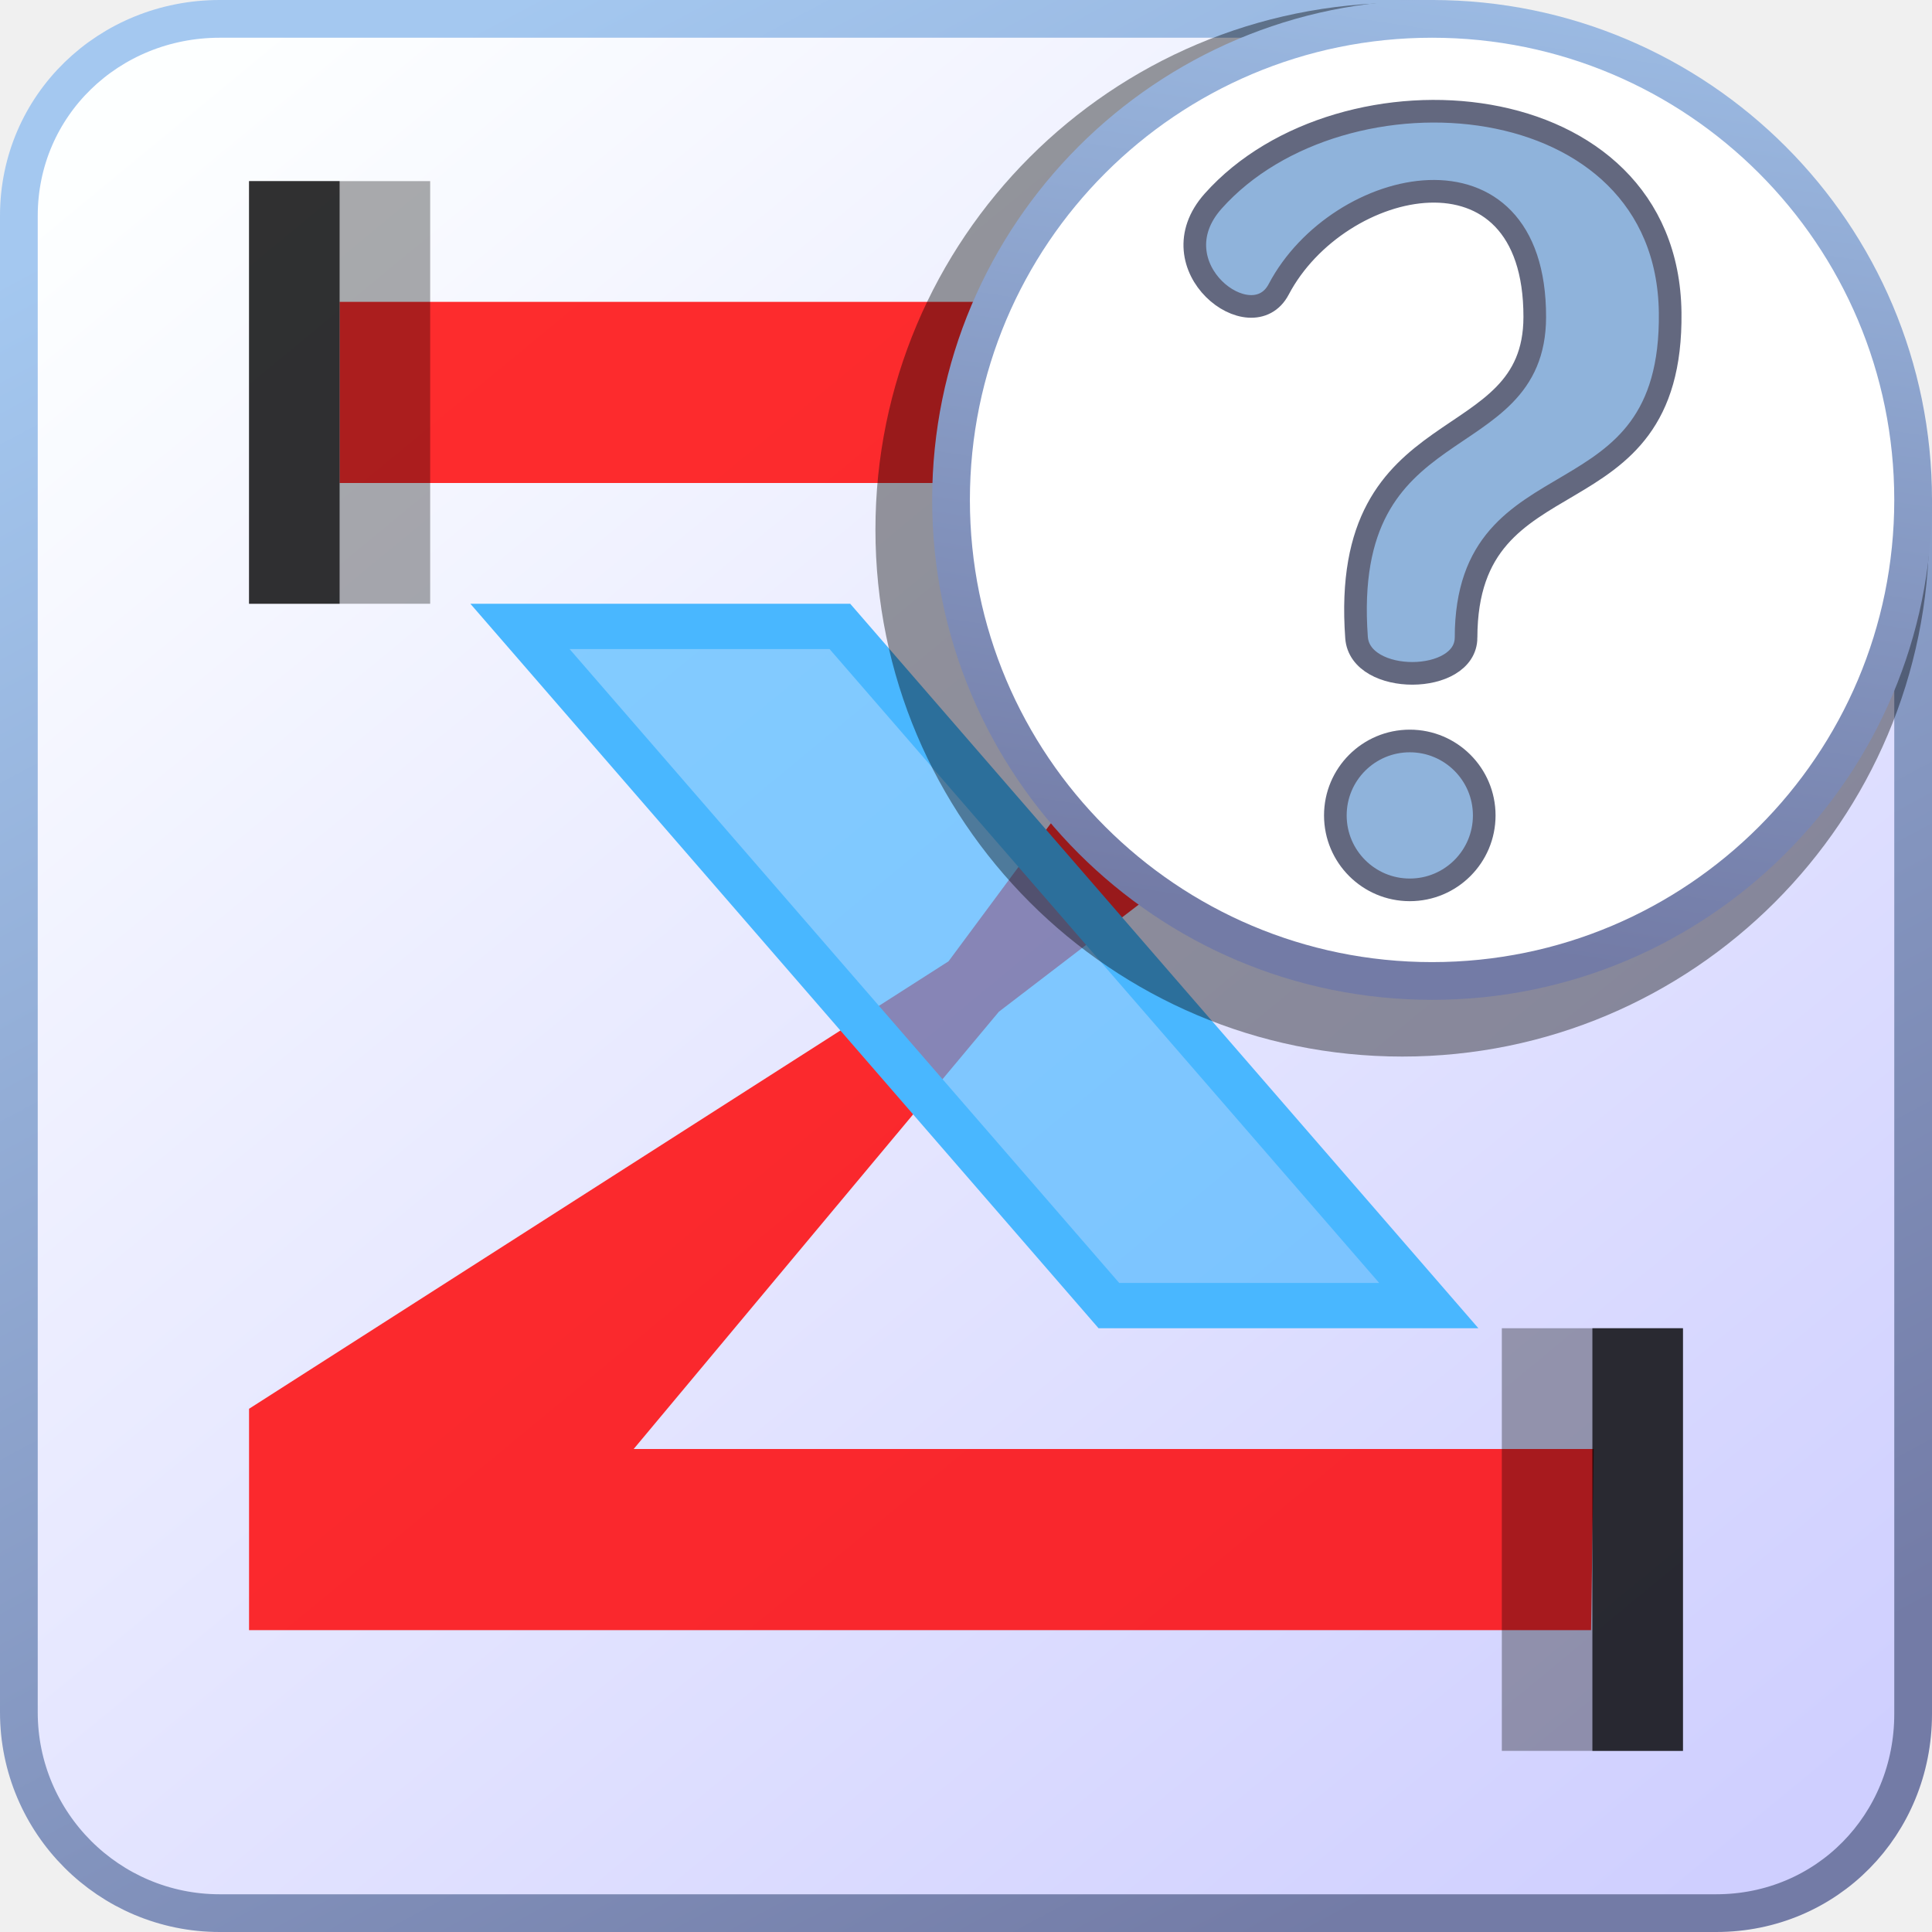
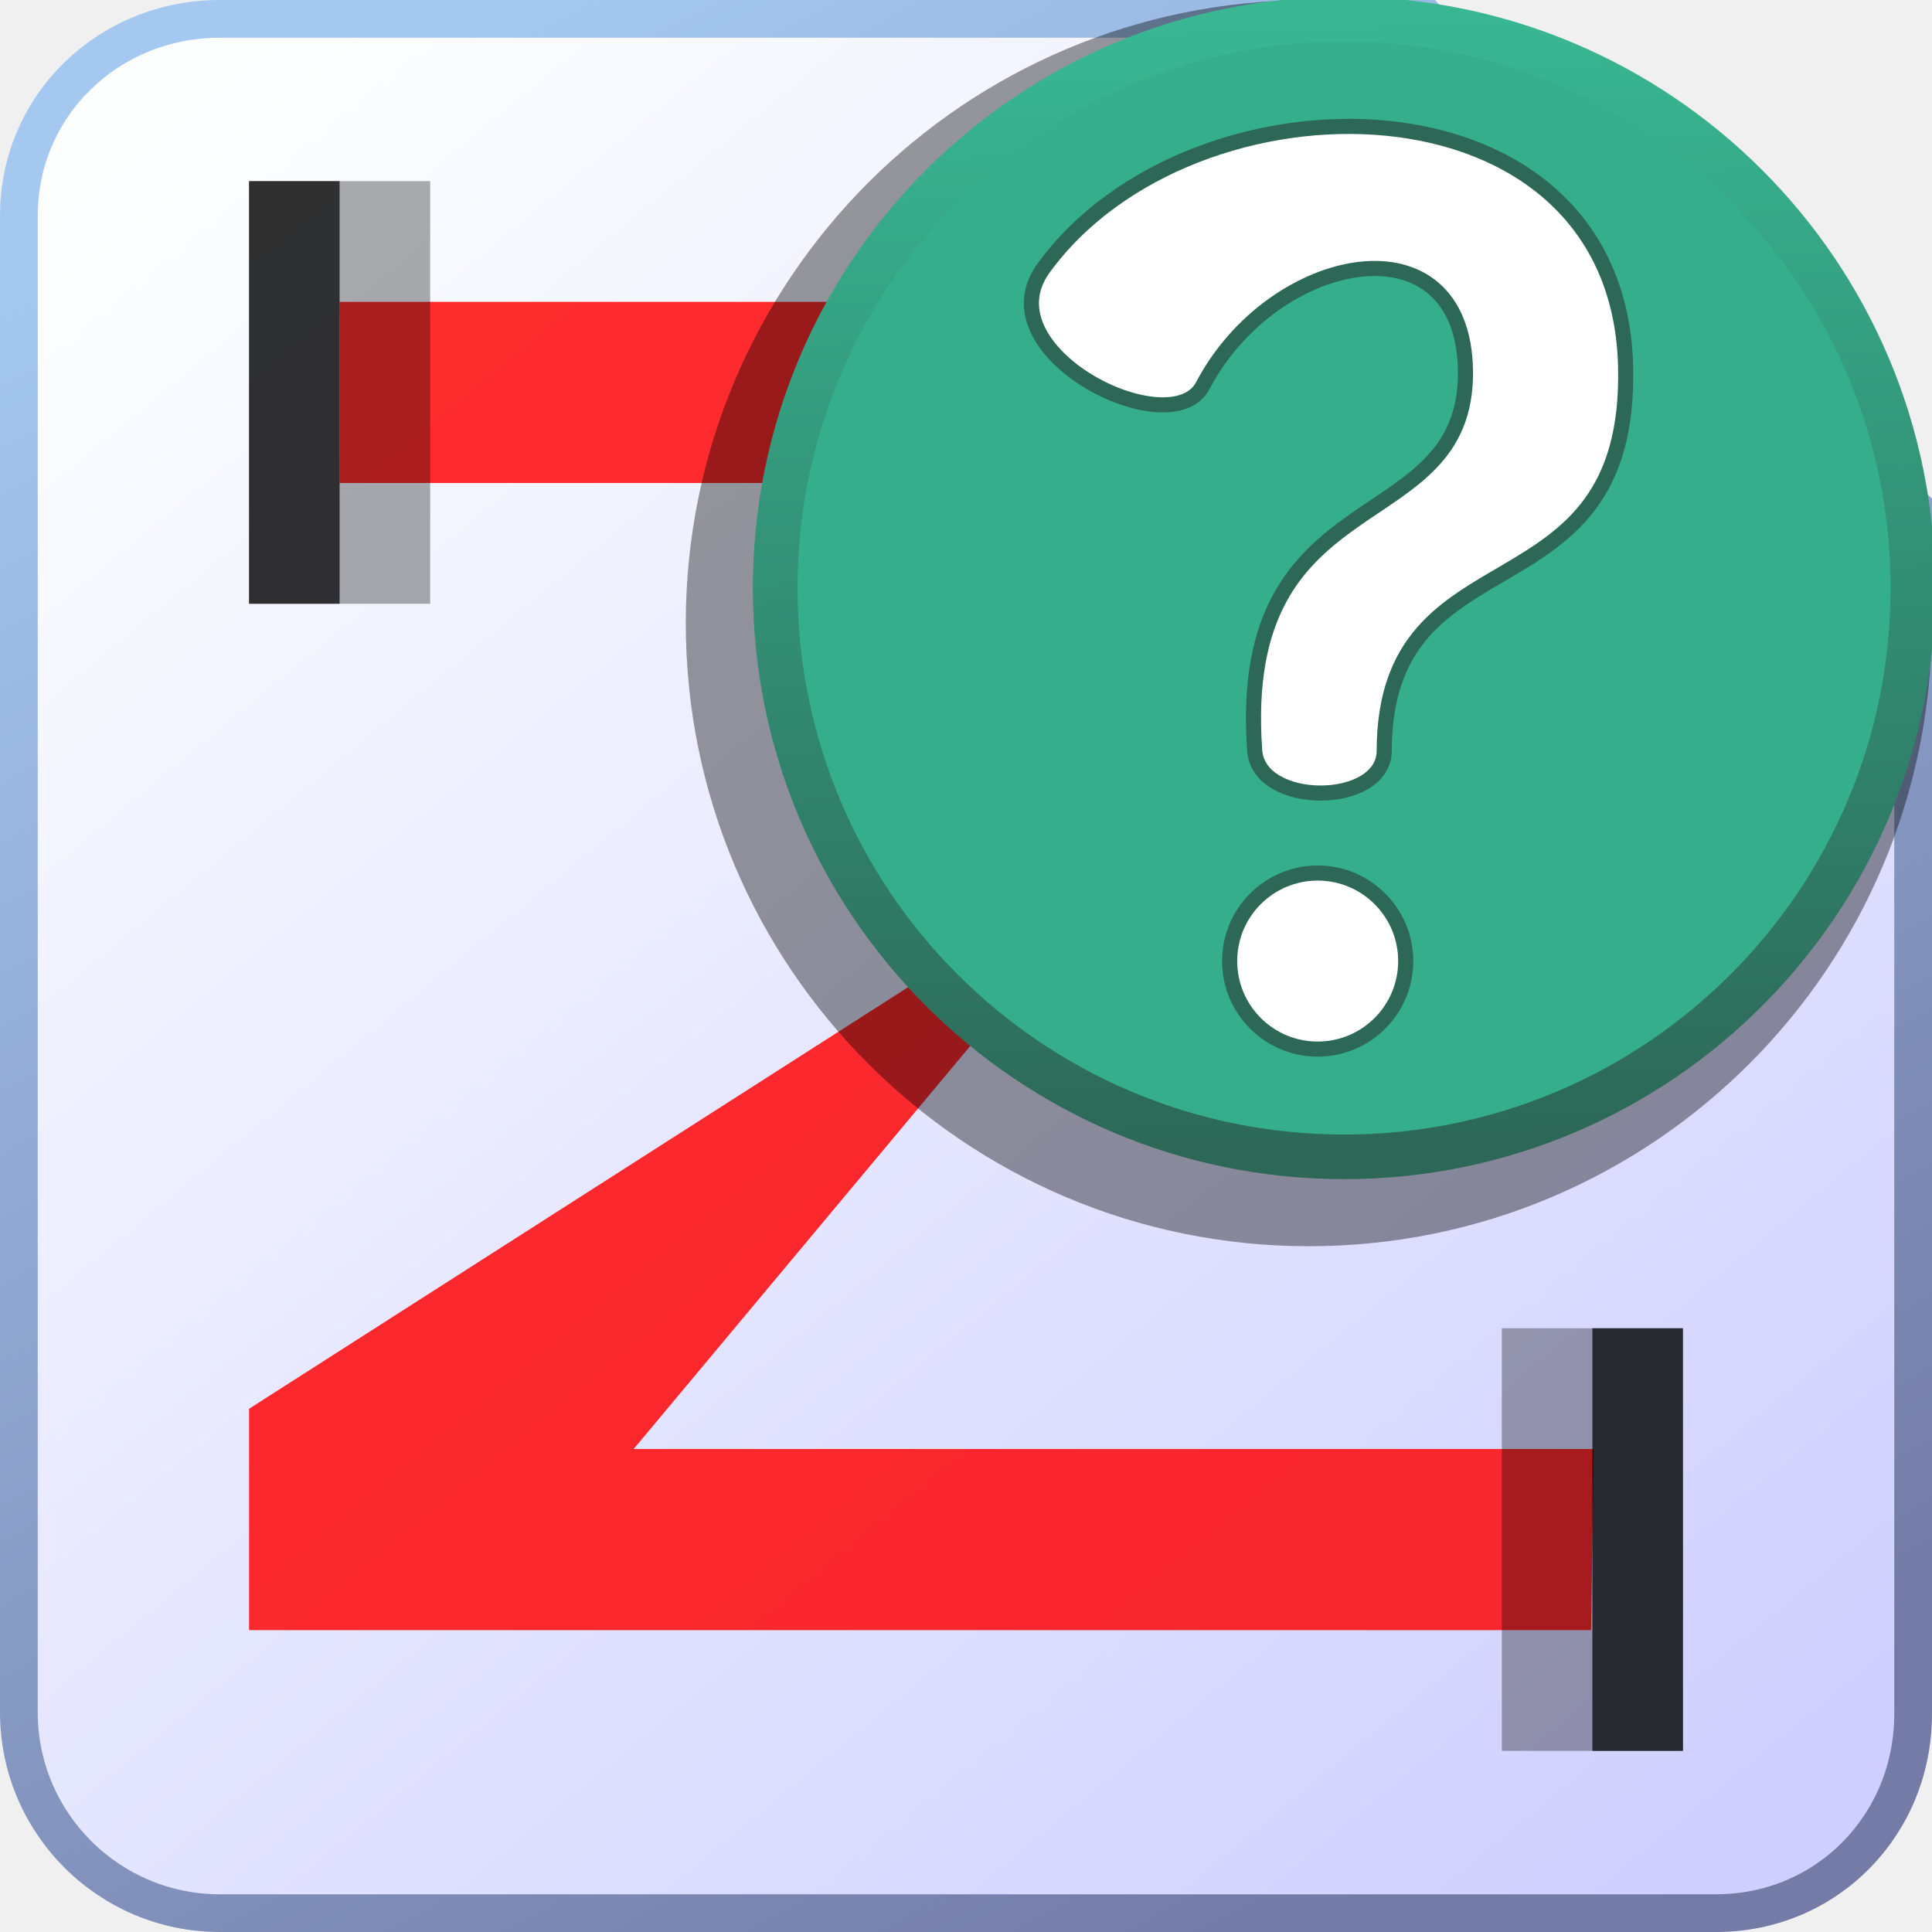
<svg xmlns="http://www.w3.org/2000/svg" xmlns:xlink="http://www.w3.org/1999/xlink" height="256" width="256" version="1.1" id="svg899">
-   <defs id="defs903" />
+   <defs id="defs903">
+     <radialGradient id="a-9" cx="11.568" cy="3.468" gradientTransform="matrix(-1.394357,0,0,-0.9621818,353.9248,109.8534)" gradientUnits="userSpaceOnUse" r="10.088">
+       <stop offset="0" stop-color="#93edb4" id="stop1160" />
+       <stop offset="1" stop-color="#31a181" id="stop1162" />
+     </radialGradient>
+     <linearGradient gradientTransform="translate(325.92,100.0372)" id="b-1" gradientUnits="userSpaceOnUse" x1="13.909" x2="13.67" y1="22.499" y2="1.857">
+       <stop offset="0" stop-color="#2d6857" id="stop1165" />
+       <stop offset="1" stop-color="#38b792" id="stop1167" />
+     </linearGradient>
+   </defs>
  <linearGradient id="a">
    <stop offset="0" stop-color="#a4c8f0" id="stop861" />
    <stop offset="1" stop-color="#737ba6" id="stop863" />
  </linearGradient>
  <linearGradient id="b" gradientTransform="matrix(.5622936 0 0 .511323 -165.9685 19.78975)" gradientUnits="userSpaceOnUse" x1="326.683" x2="721.249" y1="-5.249" y2="429.622">
    <stop offset="0" stop-color="#fdffff" id="stop866" />
    <stop offset="1" stop-color="#cfcfff" id="stop868" />
  </linearGradient>
  <linearGradient id="c" gradientTransform="matrix(.5622936 0 0 .511323 -165.9685 19.78975)" gradientUnits="userSpaceOnUse" x1="376.131" x2="644.932" xlink:href="#a" y1="-15.148" y2="440.229" />
-   <linearGradient id="d" gradientTransform="matrix(6.374177,0,0,6.374183,-39.71205,-16.62278)" gradientUnits="userSpaceOnUse" x1="40.65" x2="37.074" xlink:href="#a" y1="-1.236" y2="22.32" />
+   <linearGradient id="d" gradientTransform="matrix(7.537722,0,0,7.537728,-93.26553,-20.08122)" gradientUnits="userSpaceOnUse" x1="35.304" x2="34.669" xlink:href="#b-1" y1="22.786" y2="3.076" />
  <path d="M 29.11,2.5 H 189.091 l 64.409,64.625 V 227.106 c 0,14.679 -11.418,26.394 -26.097,26.394 H 29.11 C 14.432,253.5 2.5,241.568 2.5,226.89 V 28.597 C 2.5,13.918 14.432,2.5 29.11,2.5 Z" id="path873" style="fill:url(#b);stroke:url(#c);stroke-width:5" />
-   <g fill-rule="evenodd" id="g887">
-     <path d="m125.685 127.379 46.989-63.379h-127.674v-24h172.818v28.615l-85.459 65.44-48.394 57.946h127.21l-.351 24h-177.824v-29.33z" fill="#f00" fill-opacity=".822" id="path875" />
-     <path d="m33 24h24v56h-24z" fill-opacity=".328" id="path877" />
-     <path d="m33 24h12v56h-12z" fill-opacity=".717" id="path879" />
-     <path d="m-223 176h24v56h-24z" fill-opacity=".328" transform="scale(-1 1)" id="path881" />
-     <path d="m-223 176h12v56h-12z" fill-opacity=".717" transform="scale(-1 1)" id="path883" />
-     <path d="m68.898 83h42.389l78.036 90h-42.389z" fill="#49b7ff" fill-opacity=".65" stroke="#49b7ff" stroke-linecap="square" stroke-width="6" id="path885" />
-   </g>
-   <path style="fill-opacity:0.392;fill-rule:evenodd;stroke-width:0.47" id="path889" d="m 255.625,70.188 a 69.812,69.812 0 0 1 -139.625,0 69.812,69.812 0 1 1 139.625,0 z" />
-   <path style="fill:#ffffff;fill-rule:evenodd;stroke:url(#d);stroke-width:5" id="path891" d="m 253.5,66.242 a 63.742,63.742 0 0 1 -127.484,0 63.742,63.742 0 1 1 127.484,0 z" />
-   <path d="m 194.26,84.479 c -0.012,6.277 -14.046,6.373 -14.511,0 -2.253,-30.905 23.587,-23.504 23.615,-42.469 0.036,-24.493 -26.031,-18.691 -33.931,-3.671 -3.567,6.782 -16.421,-3.015 -8.677,-11.696 17.09,-19.156 60.148,-15.863 60.549,14.752 0.378,28.838 -26.999,17.929 -27.046,43.083 z" style="font-size:121.262px;font-family:Sans;letter-spacing:0;word-spacing:0;fill:#8fb3db;fill-opacity:1;stroke:#63687f;stroke-width:3;stroke-miterlimit:4;stroke-dasharray:none;stroke-opacity:1" id="path907" />
-   <circle cy="108.047" cx="186.805" id="path910" style="opacity:1;fill:#8fb3db;fill-opacity:1;stroke:#63687f;stroke-width:3;stroke-linecap:round;stroke-linejoin:round;stroke-miterlimit:4;stroke-dasharray:none;stroke-opacity:1" r="9.864" />
+   <path style="fill:#ff0000;fill-opacity:0.822;fill-rule:evenodd" id="path875" d="M 125.685,127.379 172.674,64 H 45 V 40 H 217.818 V 68.615 L 132.36,134.054 83.966,192 H 211.176 l -0.351,24 H 33 v -29.33 z" />
+   <path style="fill-opacity:0.328;fill-rule:evenodd" id="path877" d="M 33,24 H 57 V 80 H 33 Z" />
+   <path style="fill-opacity:0.717;fill-rule:evenodd" id="path879" d="M 33,24 H 45 V 80 H 33 Z" />
+   <path style="fill-opacity:0.328;fill-rule:evenodd" id="path881" d="m 223,176 h -24 v 56 h 24 z" />
+   <path style="fill-opacity:0.717;fill-rule:evenodd" id="path883" d="m 223,176 h -12 v 56 h 12 z" />
+   <path style="fill-opacity:0.392;fill-rule:evenodd;stroke-width:0.556" id="path889" d="m 255.982,82.575 a 82.556,82.556 0 0 1 -165.112,0 82.556,82.556 0 1 1 165.112,0 z" />
+   <path style="fill:#35ae8b;fill-opacity:1;fill-rule:evenodd;stroke:url(#d);stroke-width:5.913" id="path891" d="m 253.47,77.909 a 75.377,75.377 0 0 1 -150.754,0 75.377,75.377 0 1 1 150.754,0 z" />
+   <path id="path910" style="opacity:1;fill:#ffffff;fill-opacity:1;stroke:#2d6857;stroke-width:2;stroke-linecap:round;stroke-linejoin:round;stroke-miterlimit:4;stroke-dasharray:none;stroke-opacity:1" d="m 186.264,127.346 c 0,6.442 -5.222,11.664 -11.664,11.664 -6.442,0 -11.664,-5.222 -11.664,-11.664 0,-6.442 5.222,-11.664 11.664,-11.664 6.442,0 11.664,5.222 11.664,11.664 z m -2.848,-27.87 c -0.014,7.422 -16.61,7.536 -17.159,0 -2.664,-36.547 28.107,-27.795 27.926,-50.221 -0.168,-20.874 -25.458,-15.927 -34.801,1.835 -4.218,8.02 -29.188,-4.391 -21.122,-15.534 19.581,-27.05 76.16,-26.764 77.139,12.972 0.84,34.094 -31.928,21.202 -31.983,50.948 z" />
</svg>
